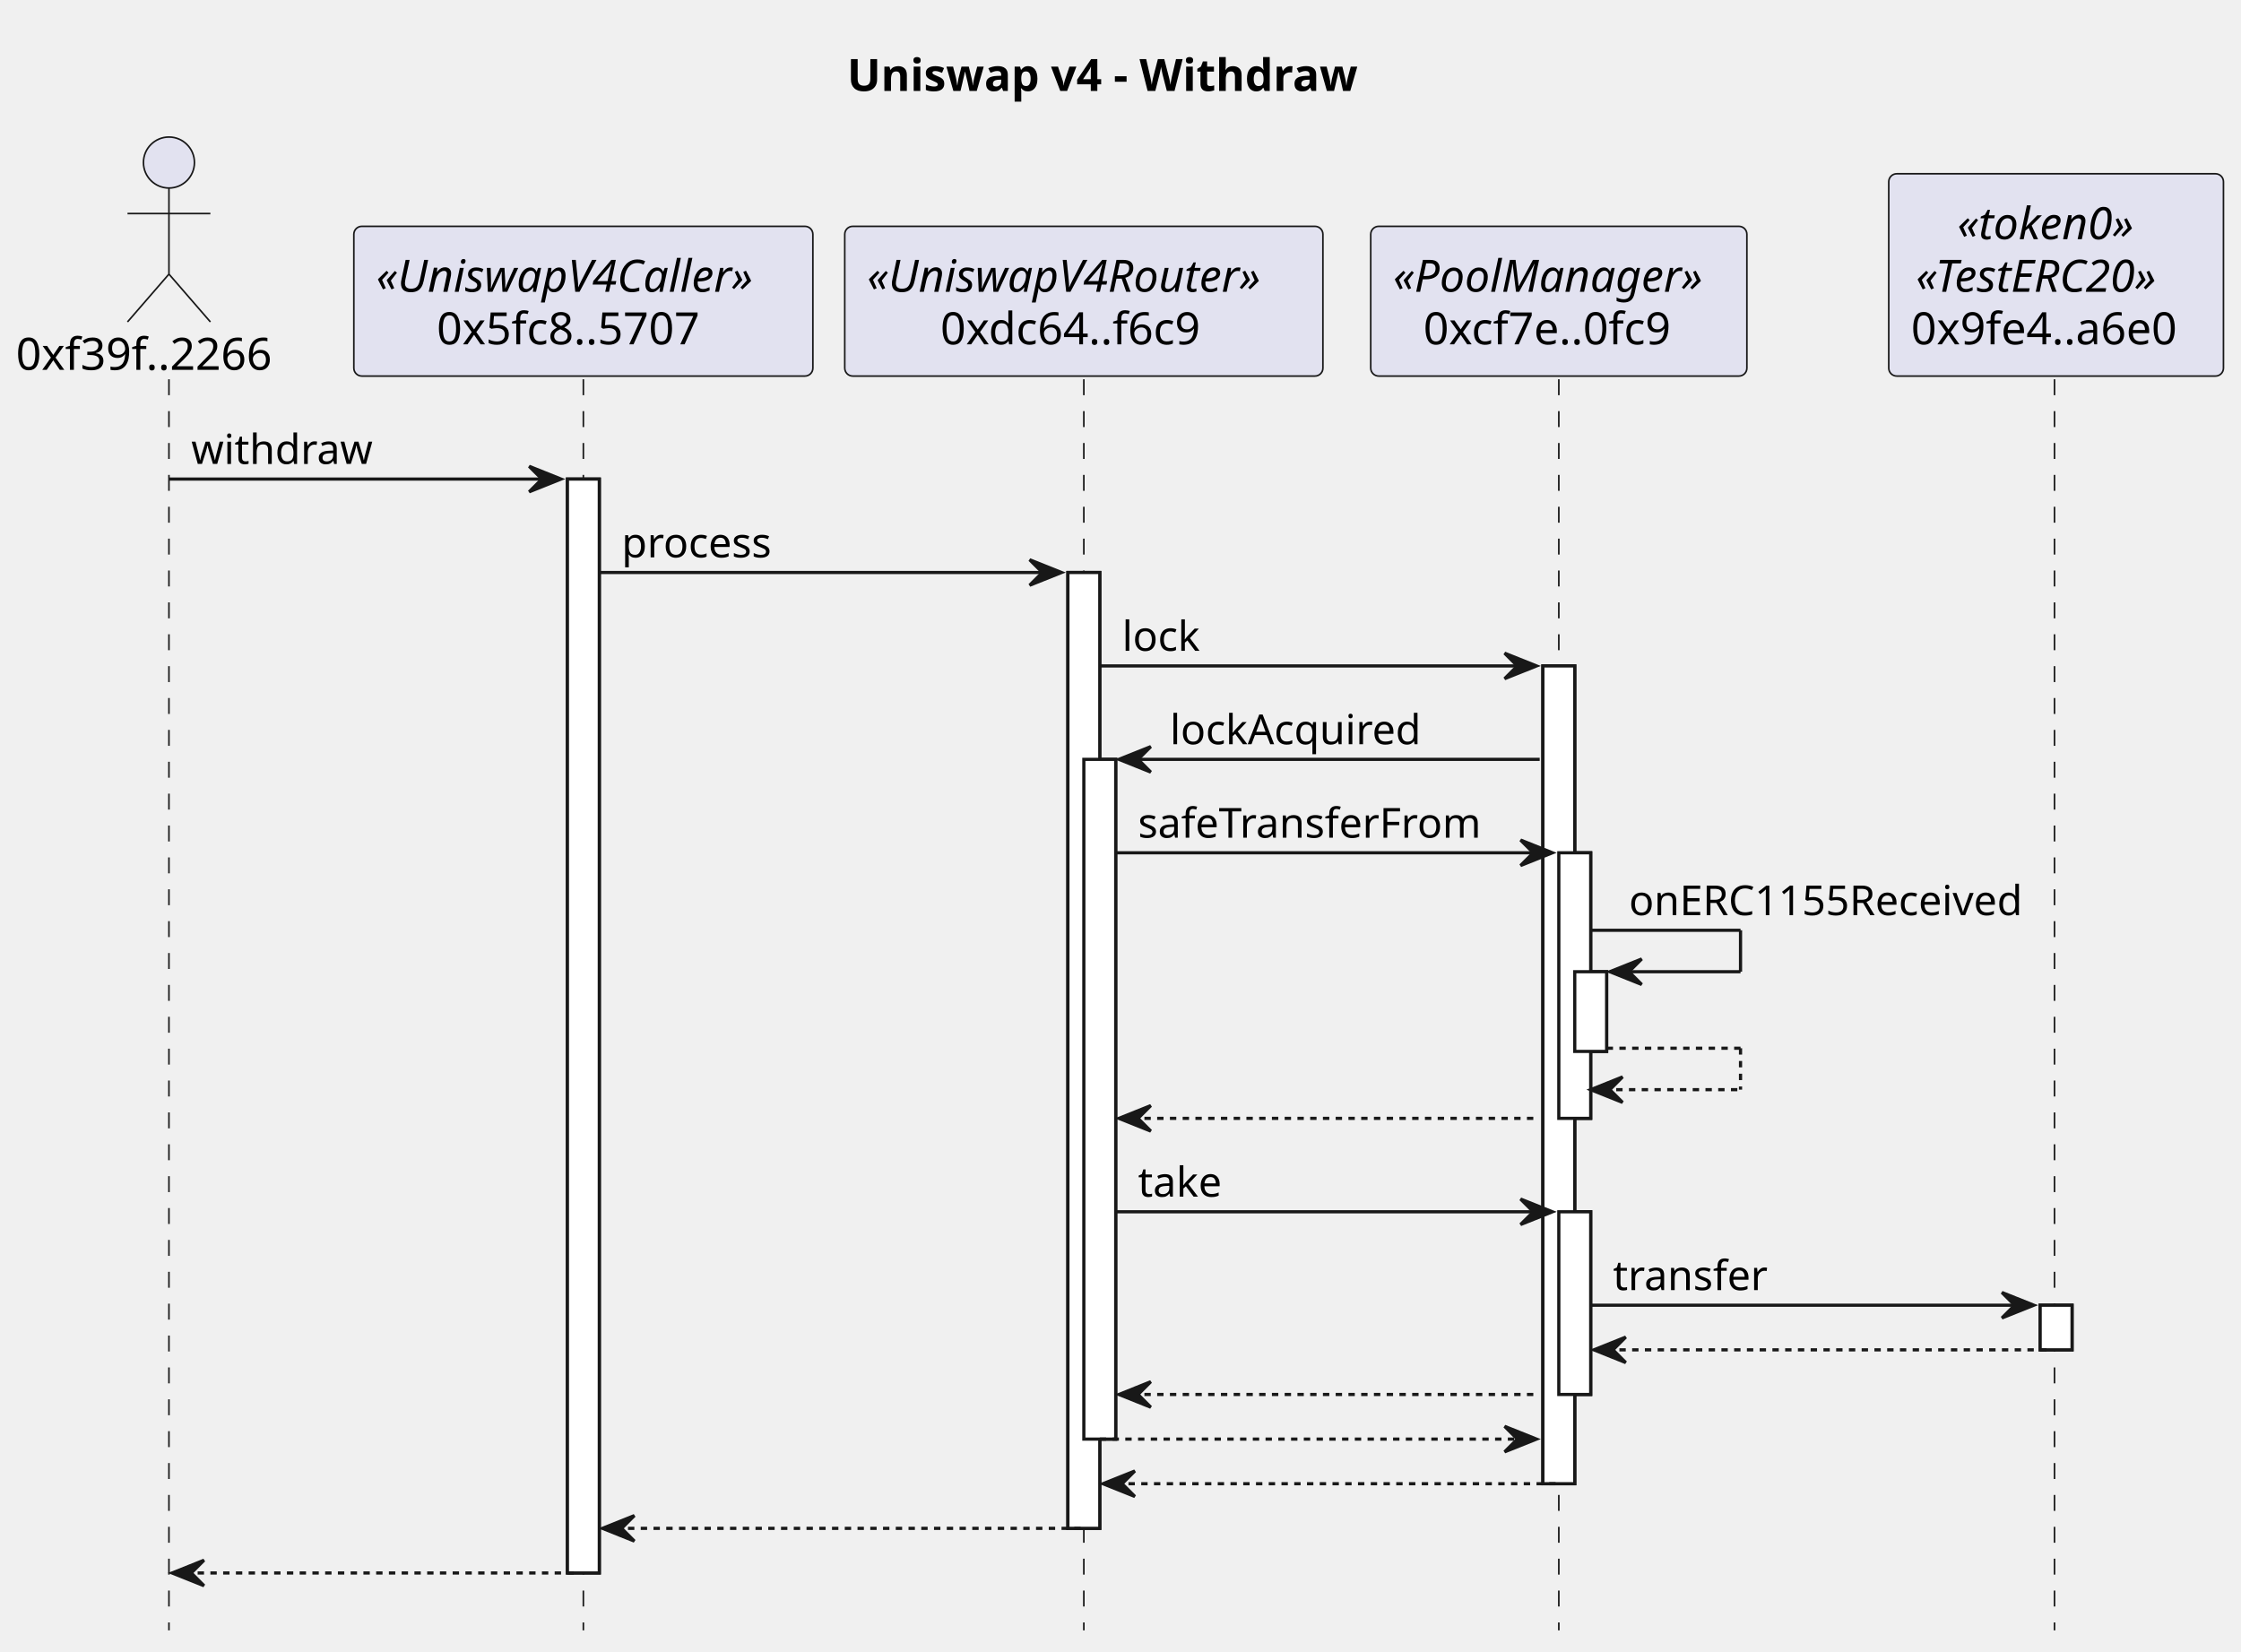
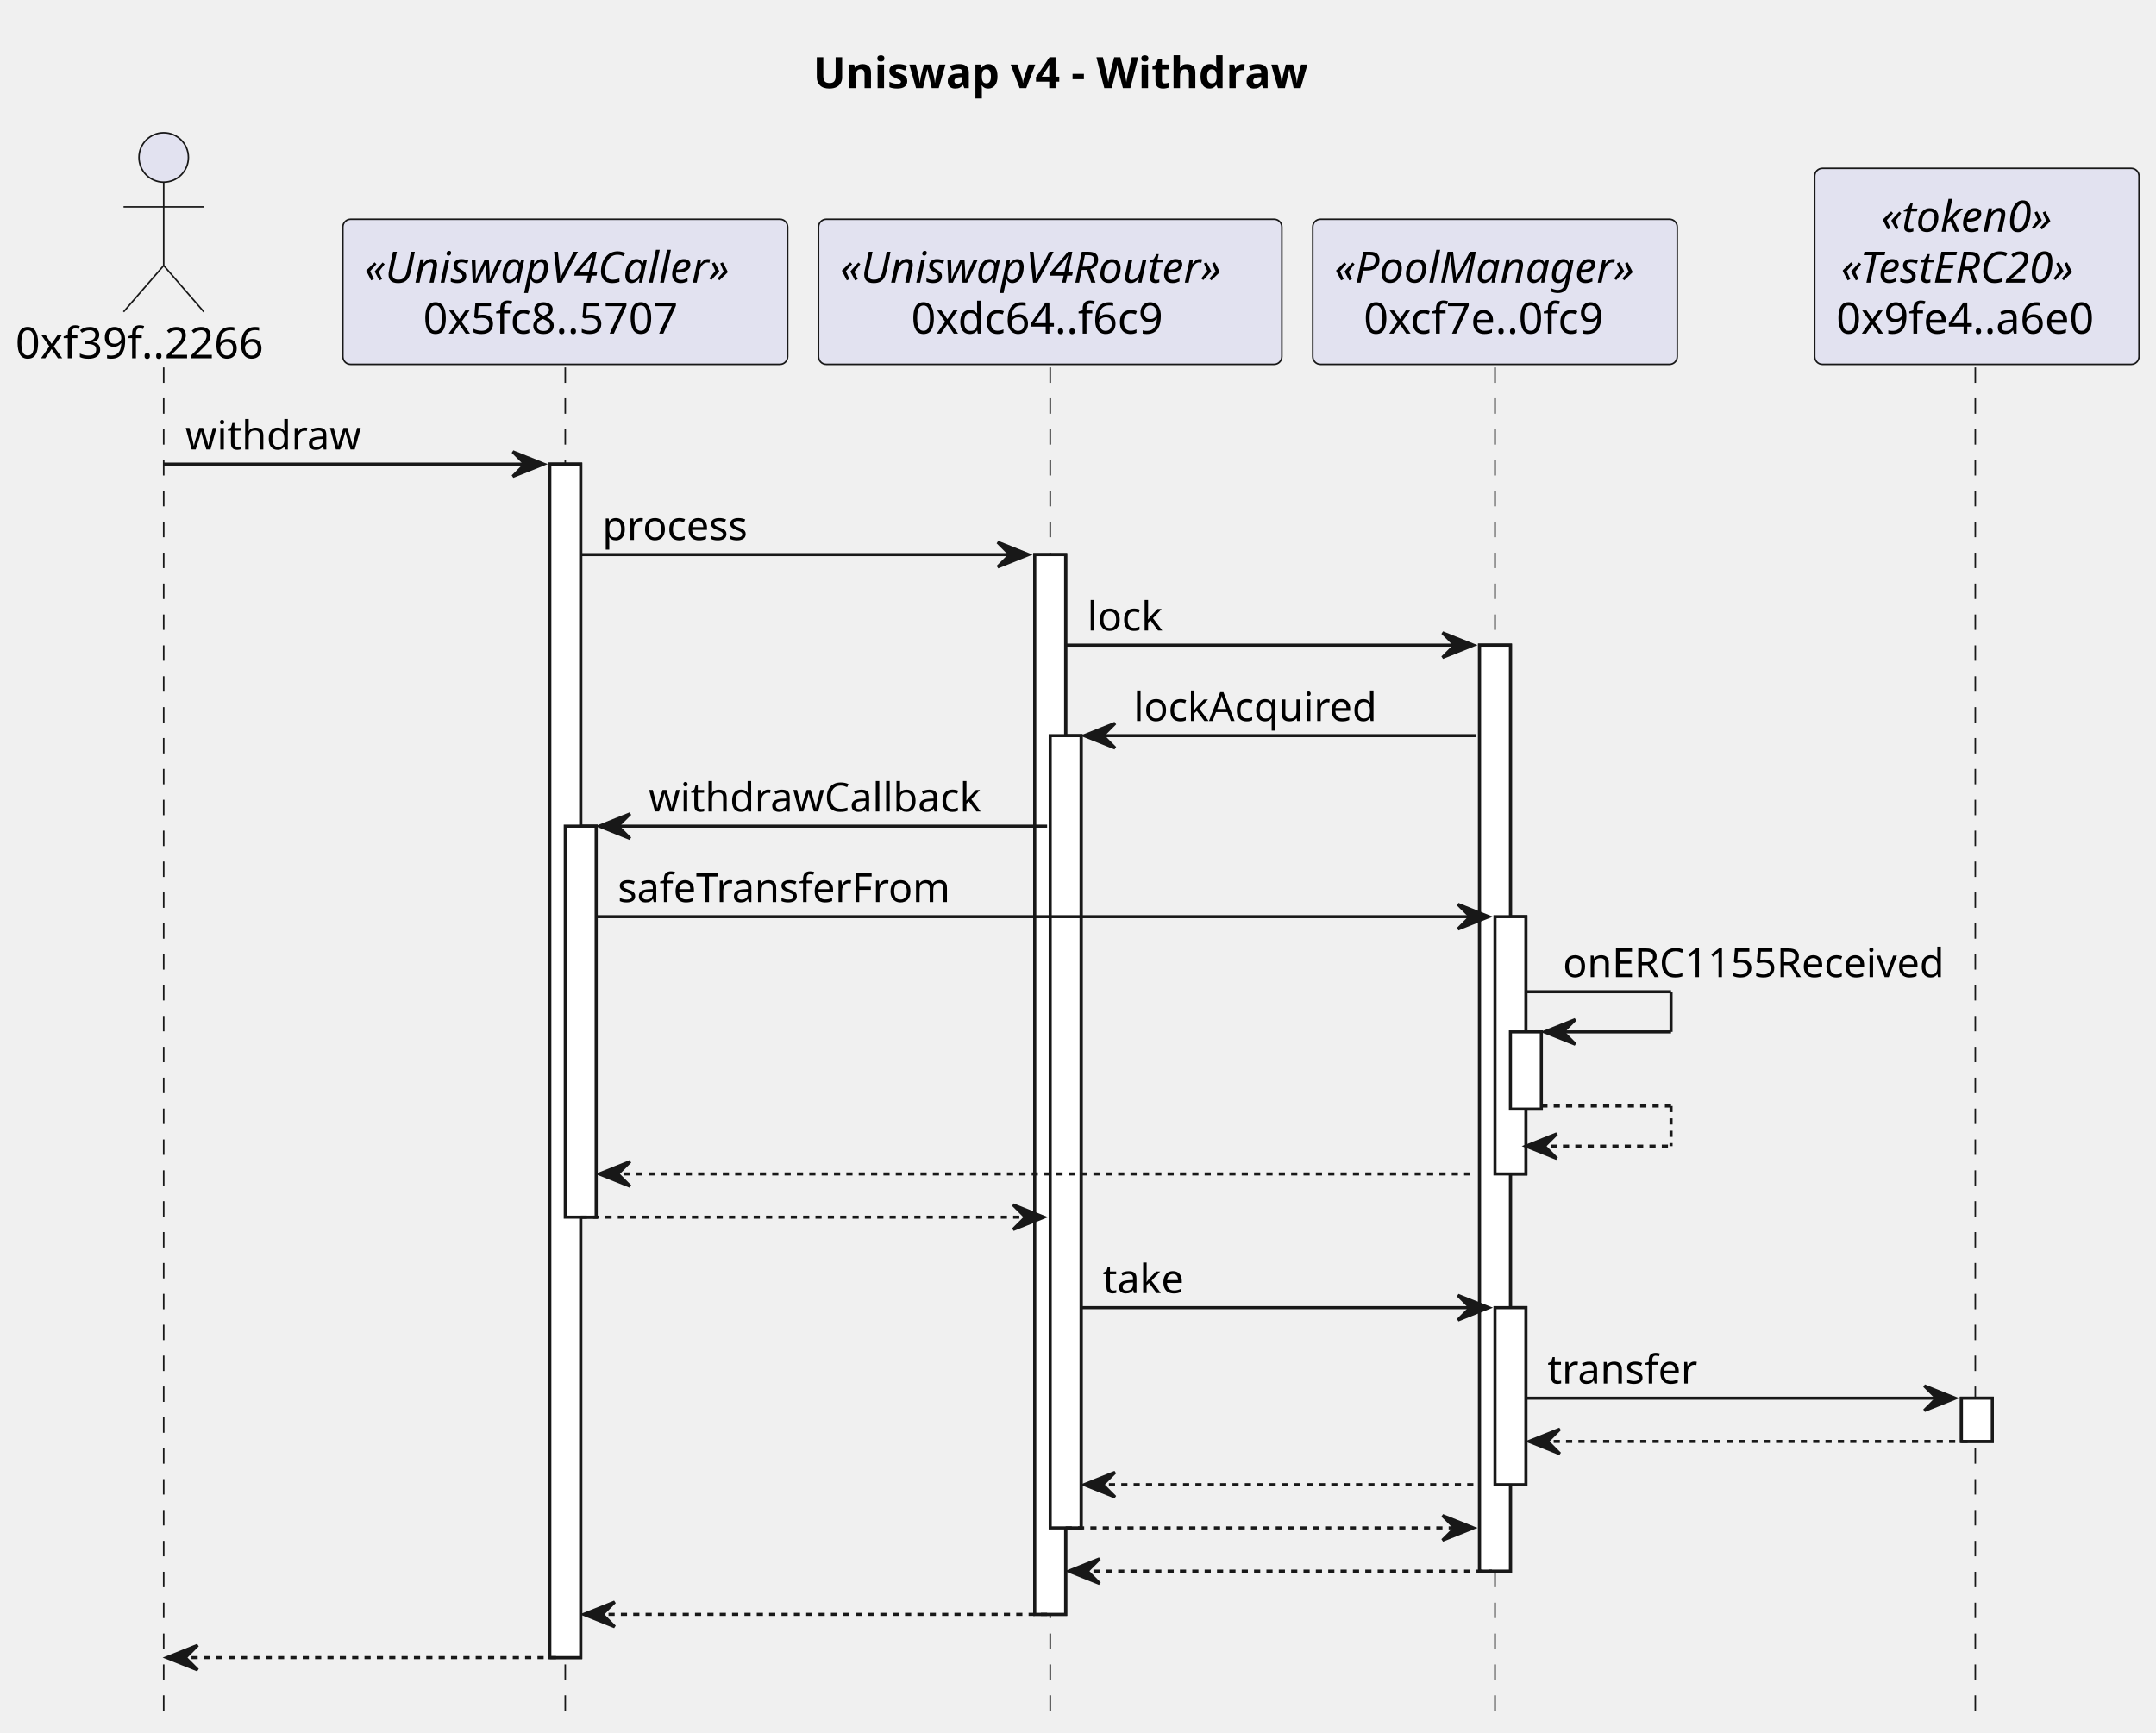
- <svg xmlns="http://www.w3.org/2000/svg" contentStyleType="text/css" height="518px" preserveAspectRatio="none" style="width:703px;height:518px;background:#FFFFFF;" version="1.1" viewBox="0 0 703 518" width="703px" zoomAndPan="magnify">
+ <svg xmlns="http://www.w3.org/2000/svg" contentStyleType="text/css" height="561px" preserveAspectRatio="none" style="width:698px;height:561px;background:#FFFFFF;" version="1.1" viewBox="0 0 698 561" width="698px" zoomAndPan="magnify">
  <defs />
  <g>
-     <text fill="#000000" font-family="sans-serif" font-size="14" font-weight="bold" lengthAdjust="spacing" textLength="170" x="265.75" y="28.535">Uniswap v4 - Withdraw</text>
-     <rect fill="#FFFFFF" height="343.174" style="stroke:#181818;stroke-width:1.0;" width="10" x="178" y="150.287" />
-     <rect fill="#FFFFFF" height="299.863" style="stroke:#181818;stroke-width:1.0;" width="10" x="335" y="179.598" />
-     <rect fill="#FFFFFF" height="213.242" style="stroke:#181818;stroke-width:1.0;" width="10" x="340" y="238.219" />
-     <rect fill="#FFFFFF" height="256.553" style="stroke:#181818;stroke-width:1.0;" width="10" x="484" y="208.908" />
-     <rect fill="#FFFFFF" height="83.311" style="stroke:#181818;stroke-width:1.0;" width="10" x="489" y="267.529" />
-     <rect fill="#FFFFFF" height="25" style="stroke:#181818;stroke-width:1.0;" width="10" x="494" y="304.84" />
-     <rect fill="#FFFFFF" height="57.31" style="stroke:#181818;stroke-width:1.0;" width="10" x="489" y="380.15" />
-     <rect fill="#FFFFFF" height="14" style="stroke:#181818;stroke-width:1.0;" width="10" x="640" y="409.461" />
-     <line style="stroke:#181818;stroke-width:0.5;stroke-dasharray:5.0,5.0;" x1="53" x2="53" y1="118.977" y2="511.461" />
-     <line style="stroke:#181818;stroke-width:0.5;stroke-dasharray:5.0,5.0;" x1="183" x2="183" y1="118.977" y2="511.461" />
-     <line style="stroke:#181818;stroke-width:0.5;stroke-dasharray:5.0,5.0;" x1="340" x2="340" y1="118.977" y2="511.461" />
-     <line style="stroke:#181818;stroke-width:0.5;stroke-dasharray:5.0,5.0;" x1="489" x2="489" y1="118.977" y2="511.461" />
-     <line style="stroke:#181818;stroke-width:0.5;stroke-dasharray:5.0,5.0;" x1="644.5" x2="644.5" y1="118.977" y2="511.461" />
+     <text fill="#000000" font-family="sans-serif" font-size="14" font-weight="bold" lengthAdjust="spacing" textLength="170" x="263.25" y="28.535">Uniswap v4 - Withdraw</text>
+     <rect fill="#FFFFFF" height="386.484" style="stroke:#181818;stroke-width:1.0;" width="10" x="178" y="150.287" />
+     <rect fill="#FFFFFF" height="126.621" style="stroke:#181818;stroke-width:1.0;" width="10" x="183" y="267.529" />
+     <rect fill="#FFFFFF" height="343.174" style="stroke:#181818;stroke-width:1.0;" width="10" x="335" y="179.598" />
+     <rect fill="#FFFFFF" height="256.553" style="stroke:#181818;stroke-width:1.0;" width="10" x="340" y="238.219" />
+     <rect fill="#FFFFFF" height="299.863" style="stroke:#181818;stroke-width:1.0;" width="10" x="479" y="208.908" />
+     <rect fill="#FFFFFF" height="83.311" style="stroke:#181818;stroke-width:1.0;" width="10" x="484" y="296.84" />
+     <rect fill="#FFFFFF" height="25" style="stroke:#181818;stroke-width:1.0;" width="10" x="489" y="334.15" />
+     <rect fill="#FFFFFF" height="57.31" style="stroke:#181818;stroke-width:1.0;" width="10" x="484" y="423.461" />
+     <rect fill="#FFFFFF" height="14" style="stroke:#181818;stroke-width:1.0;" width="10" x="635" y="452.772" />
+     <line style="stroke:#181818;stroke-width:0.5;stroke-dasharray:5.0,5.0;" x1="53" x2="53" y1="118.977" y2="554.771" />
+     <line style="stroke:#181818;stroke-width:0.5;stroke-dasharray:5.0,5.0;" x1="183" x2="183" y1="118.977" y2="554.771" />
+     <line style="stroke:#181818;stroke-width:0.5;stroke-dasharray:5.0,5.0;" x1="340" x2="340" y1="118.977" y2="554.771" />
+     <line style="stroke:#181818;stroke-width:0.5;stroke-dasharray:5.0,5.0;" x1="484" x2="484" y1="118.977" y2="554.771" />
+     <line style="stroke:#181818;stroke-width:0.5;stroke-dasharray:5.0,5.0;" x1="639.5" x2="639.5" y1="118.977" y2="554.771" />
    <text fill="#000000" font-family="sans-serif" font-size="14" lengthAdjust="spacing" textLength="90" x="5" y="116.023">0xf39f..2266</text>
    <ellipse cx="53" cy="50.988" fill="#E2E2F0" rx="8" ry="8" style="stroke:#181818;stroke-width:0.5;" />
    <path d="M53,58.988 L53,85.988 M40,66.988 L66,66.988 M53,85.988 L40,100.988 M53,85.988 L66,100.988 " fill="none" style="stroke:#181818;stroke-width:0.5;" />
    <rect fill="#E2E2F0" height="46.977" rx="2.5" ry="2.5" style="stroke:#181818;stroke-width:0.5;" width="144" x="111" y="71" />
    <text fill="#000000" font-family="sans-serif" font-size="14" font-style="italic" lengthAdjust="spacing" textLength="130" x="118" y="91.535">«UniswapV4Caller»</text>
    <text fill="#000000" font-family="sans-serif" font-size="14" lengthAdjust="spacing" textLength="92" x="137" y="108.023">0x5fc8..5707</text>
    <rect fill="#E2E2F0" height="46.977" rx="2.5" ry="2.5" style="stroke:#181818;stroke-width:0.5;" width="150" x="265" y="71" />
    <text fill="#000000" font-family="sans-serif" font-size="14" font-style="italic" lengthAdjust="spacing" textLength="136" x="272" y="91.535">«UniswapV4Router»</text>
    <text fill="#000000" font-family="sans-serif" font-size="14" lengthAdjust="spacing" textLength="90" x="295" y="108.023">0xdc64..f6c9</text>
-     <rect fill="#E2E2F0" height="46.977" rx="2.5" ry="2.5" style="stroke:#181818;stroke-width:0.5;" width="118" x="430" y="71" />
-     <text fill="#000000" font-family="sans-serif" font-size="14" font-style="italic" lengthAdjust="spacing" textLength="104" x="437" y="91.535">«PoolManager»</text>
-     <text fill="#000000" font-family="sans-serif" font-size="14" lengthAdjust="spacing" textLength="85" x="446.5" y="108.023">0xcf7e..0fc9</text>
-     <rect fill="#E2E2F0" height="63.465" rx="2.5" ry="2.5" style="stroke:#181818;stroke-width:0.5;" width="105" x="592.5" y="54.512" />
-     <text fill="#000000" font-family="sans-serif" font-size="14" font-style="italic" lengthAdjust="spacing" textLength="62" x="614" y="75.047">«token0»</text>
-     <text fill="#000000" font-family="sans-serif" font-size="14" font-style="italic" lengthAdjust="spacing" textLength="88" x="601" y="91.535">«TestERC20»</text>
-     <text fill="#000000" font-family="sans-serif" font-size="14" lengthAdjust="spacing" textLength="91" x="599.5" y="108.023">0x9fe4..a6e0</text>
-     <rect fill="#FFFFFF" height="343.174" style="stroke:#181818;stroke-width:1.0;" width="10" x="178" y="150.287" />
-     <rect fill="#FFFFFF" height="299.863" style="stroke:#181818;stroke-width:1.0;" width="10" x="335" y="179.598" />
-     <rect fill="#FFFFFF" height="213.242" style="stroke:#181818;stroke-width:1.0;" width="10" x="340" y="238.219" />
-     <rect fill="#FFFFFF" height="256.553" style="stroke:#181818;stroke-width:1.0;" width="10" x="484" y="208.908" />
-     <rect fill="#FFFFFF" height="83.311" style="stroke:#181818;stroke-width:1.0;" width="10" x="489" y="267.529" />
-     <rect fill="#FFFFFF" height="25" style="stroke:#181818;stroke-width:1.0;" width="10" x="494" y="304.84" />
-     <rect fill="#FFFFFF" height="57.31" style="stroke:#181818;stroke-width:1.0;" width="10" x="489" y="380.15" />
-     <rect fill="#FFFFFF" height="14" style="stroke:#181818;stroke-width:1.0;" width="10" x="640" y="409.461" />
+     <rect fill="#E2E2F0" height="46.977" rx="2.5" ry="2.5" style="stroke:#181818;stroke-width:0.5;" width="118" x="425" y="71" />
+     <text fill="#000000" font-family="sans-serif" font-size="14" font-style="italic" lengthAdjust="spacing" textLength="104" x="432" y="91.535">«PoolManager»</text>
+     <text fill="#000000" font-family="sans-serif" font-size="14" lengthAdjust="spacing" textLength="85" x="441.5" y="108.023">0xcf7e..0fc9</text>
+     <rect fill="#E2E2F0" height="63.465" rx="2.5" ry="2.5" style="stroke:#181818;stroke-width:0.5;" width="105" x="587.5" y="54.512" />
+     <text fill="#000000" font-family="sans-serif" font-size="14" font-style="italic" lengthAdjust="spacing" textLength="62" x="609" y="75.047">«token0»</text>
+     <text fill="#000000" font-family="sans-serif" font-size="14" font-style="italic" lengthAdjust="spacing" textLength="88" x="596" y="91.535">«TestERC20»</text>
+     <text fill="#000000" font-family="sans-serif" font-size="14" lengthAdjust="spacing" textLength="91" x="594.5" y="108.023">0x9fe4..a6e0</text>
+     <rect fill="#FFFFFF" height="386.484" style="stroke:#181818;stroke-width:1.0;" width="10" x="178" y="150.287" />
+     <rect fill="#FFFFFF" height="126.621" style="stroke:#181818;stroke-width:1.0;" width="10" x="183" y="267.529" />
+     <rect fill="#FFFFFF" height="343.174" style="stroke:#181818;stroke-width:1.0;" width="10" x="335" y="179.598" />
+     <rect fill="#FFFFFF" height="256.553" style="stroke:#181818;stroke-width:1.0;" width="10" x="340" y="238.219" />
+     <rect fill="#FFFFFF" height="299.863" style="stroke:#181818;stroke-width:1.0;" width="10" x="479" y="208.908" />
+     <rect fill="#FFFFFF" height="83.311" style="stroke:#181818;stroke-width:1.0;" width="10" x="484" y="296.84" />
+     <rect fill="#FFFFFF" height="25" style="stroke:#181818;stroke-width:1.0;" width="10" x="489" y="334.15" />
+     <rect fill="#FFFFFF" height="57.31" style="stroke:#181818;stroke-width:1.0;" width="10" x="484" y="423.461" />
+     <rect fill="#FFFFFF" height="14" style="stroke:#181818;stroke-width:1.0;" width="10" x="635" y="452.772" />
    <polygon fill="#181818" points="166,146.287,176,150.287,166,154.287,170,150.287" style="stroke:#181818;stroke-width:1.0;" />
    <line style="stroke:#181818;stroke-width:1.0;" x1="53" x2="172" y1="150.287" y2="150.287" />
    <text fill="#000000" font-family="sans-serif" font-size="13" lengthAdjust="spacing" textLength="57" x="60" y="145.545">withdraw</text>
    <polygon fill="#181818" points="323,175.598,333,179.598,323,183.598,327,179.598" style="stroke:#181818;stroke-width:1.0;" />
    <line style="stroke:#181818;stroke-width:1.0;" x1="188" x2="329" y1="179.598" y2="179.598" />
    <text fill="#000000" font-family="sans-serif" font-size="13" lengthAdjust="spacing" textLength="49" x="195" y="174.856">process</text>
-     <polygon fill="#181818" points="472,204.908,482,208.908,472,212.908,476,208.908" style="stroke:#181818;stroke-width:1.0;" />
-     <line style="stroke:#181818;stroke-width:1.0;" x1="345" x2="478" y1="208.908" y2="208.908" />
+     <polygon fill="#181818" points="467,204.908,477,208.908,467,212.908,471,208.908" style="stroke:#181818;stroke-width:1.0;" />
+     <line style="stroke:#181818;stroke-width:1.0;" x1="345" x2="473" y1="208.908" y2="208.908" />
    <text fill="#000000" font-family="sans-serif" font-size="13" lengthAdjust="spacing" textLength="27" x="352" y="204.166">lock</text>
    <polygon fill="#181818" points="361,234.219,351,238.219,361,242.219,357,238.219" style="stroke:#181818;stroke-width:1.0;" />
-     <line style="stroke:#181818;stroke-width:1.0;" x1="355" x2="483" y1="238.219" y2="238.219" />
+     <line style="stroke:#181818;stroke-width:1.0;" x1="355" x2="478" y1="238.219" y2="238.219" />
    <text fill="#000000" font-family="sans-serif" font-size="13" lengthAdjust="spacing" textLength="83" x="367" y="233.477">lockAcquired</text>
-     <polygon fill="#181818" points="477,263.529,487,267.529,477,271.529,481,267.529" style="stroke:#181818;stroke-width:1.0;" />
-     <line style="stroke:#181818;stroke-width:1.0;" x1="350" x2="483" y1="267.529" y2="267.529" />
-     <text fill="#000000" font-family="sans-serif" font-size="13" lengthAdjust="spacing" textLength="110" x="357" y="262.787">safeTransferFrom</text>
-     <line style="stroke:#181818;stroke-width:1.0;" x1="499" x2="546" y1="291.84" y2="291.84" />
-     <line style="stroke:#181818;stroke-width:1.0;" x1="546" x2="546" y1="291.84" y2="304.84" />
-     <line style="stroke:#181818;stroke-width:1.0;" x1="505" x2="546" y1="304.84" y2="304.84" />
-     <polygon fill="#181818" points="515,300.84,505,304.84,515,308.84,511,304.84" style="stroke:#181818;stroke-width:1.0;" />
-     <text fill="#000000" font-family="sans-serif" font-size="13" lengthAdjust="spacing" textLength="127" x="511" y="287.098">onERC1155Received</text>
-     <line style="stroke:#181818;stroke-width:1.0;stroke-dasharray:2.0,2.0;" x1="504" x2="546" y1="328.84" y2="328.84" />
-     <line style="stroke:#181818;stroke-width:1.0;stroke-dasharray:2.0,2.0;" x1="546" x2="546" y1="328.84" y2="341.84" />
-     <line style="stroke:#181818;stroke-width:1.0;stroke-dasharray:2.0,2.0;" x1="499" x2="546" y1="341.84" y2="341.84" />
-     <polygon fill="#181818" points="509,337.84,499,341.84,509,345.84,505,341.84" style="stroke:#181818;stroke-width:1.0;" />
-     <polygon fill="#181818" points="361,346.84,351,350.84,361,354.84,357,350.84" style="stroke:#181818;stroke-width:1.0;" />
-     <line style="stroke:#181818;stroke-width:1.0;stroke-dasharray:2.0,2.0;" x1="355" x2="483" y1="350.84" y2="350.84" />
-     <polygon fill="#181818" points="477,376.15,487,380.15,477,384.15,481,380.15" style="stroke:#181818;stroke-width:1.0;" />
-     <line style="stroke:#181818;stroke-width:1.0;" x1="350" x2="483" y1="380.15" y2="380.15" />
-     <text fill="#000000" font-family="sans-serif" font-size="13" lengthAdjust="spacing" textLength="27" x="357" y="375.408">take</text>
-     <polygon fill="#181818" points="628,405.461,638,409.461,628,413.461,632,409.461" style="stroke:#181818;stroke-width:1.0;" />
-     <line style="stroke:#181818;stroke-width:1.0;" x1="499" x2="634" y1="409.461" y2="409.461" />
-     <text fill="#000000" font-family="sans-serif" font-size="13" lengthAdjust="spacing" textLength="49" x="506" y="404.719">transfer</text>
-     <polygon fill="#181818" points="510,419.461,500,423.461,510,427.461,506,423.461" style="stroke:#181818;stroke-width:1.0;" />
-     <line style="stroke:#181818;stroke-width:1.0;stroke-dasharray:2.0,2.0;" x1="504" x2="644" y1="423.461" y2="423.461" />
-     <polygon fill="#181818" points="361,433.461,351,437.461,361,441.461,357,437.461" style="stroke:#181818;stroke-width:1.0;" />
-     <line style="stroke:#181818;stroke-width:1.0;stroke-dasharray:2.0,2.0;" x1="355" x2="483" y1="437.461" y2="437.461" />
-     <polygon fill="#181818" points="472,447.461,482,451.461,472,455.461,476,451.461" style="stroke:#181818;stroke-width:1.0;" />
-     <line style="stroke:#181818;stroke-width:1.0;stroke-dasharray:2.0,2.0;" x1="345" x2="478" y1="451.461" y2="451.461" />
-     <polygon fill="#181818" points="356,461.461,346,465.461,356,469.461,352,465.461" style="stroke:#181818;stroke-width:1.0;" />
-     <line style="stroke:#181818;stroke-width:1.0;stroke-dasharray:2.0,2.0;" x1="350" x2="488" y1="465.461" y2="465.461" />
-     <polygon fill="#181818" points="199,475.461,189,479.461,199,483.461,195,479.461" style="stroke:#181818;stroke-width:1.0;" />
-     <line style="stroke:#181818;stroke-width:1.0;stroke-dasharray:2.0,2.0;" x1="193" x2="339" y1="479.461" y2="479.461" />
-     <polygon fill="#181818" points="64,489.461,54,493.461,64,497.461,60,493.461" style="stroke:#181818;stroke-width:1.0;" />
-     <line style="stroke:#181818;stroke-width:1.0;stroke-dasharray:2.0,2.0;" x1="58" x2="182" y1="493.461" y2="493.461" />
+     <polygon fill="#181818" points="204,263.529,194,267.529,204,271.529,200,267.529" style="stroke:#181818;stroke-width:1.0;" />
+     <line style="stroke:#181818;stroke-width:1.0;" x1="198" x2="339" y1="267.529" y2="267.529" />
+     <text fill="#000000" font-family="sans-serif" font-size="13" lengthAdjust="spacing" textLength="111" x="210" y="262.787">withdrawCallback</text>
+     <polygon fill="#181818" points="472,292.84,482,296.84,472,300.84,476,296.84" style="stroke:#181818;stroke-width:1.0;" />
+     <line style="stroke:#181818;stroke-width:1.0;" x1="193" x2="478" y1="296.84" y2="296.84" />
+     <text fill="#000000" font-family="sans-serif" font-size="13" lengthAdjust="spacing" textLength="110" x="200" y="292.098">safeTransferFrom</text>
+     <line style="stroke:#181818;stroke-width:1.0;" x1="494" x2="541" y1="321.15" y2="321.15" />
+     <line style="stroke:#181818;stroke-width:1.0;" x1="541" x2="541" y1="321.15" y2="334.15" />
+     <line style="stroke:#181818;stroke-width:1.0;" x1="500" x2="541" y1="334.15" y2="334.15" />
+     <polygon fill="#181818" points="510,330.15,500,334.15,510,338.15,506,334.15" style="stroke:#181818;stroke-width:1.0;" />
+     <text fill="#000000" font-family="sans-serif" font-size="13" lengthAdjust="spacing" textLength="127" x="506" y="316.408">onERC1155Received</text>
+     <line style="stroke:#181818;stroke-width:1.0;stroke-dasharray:2.0,2.0;" x1="499" x2="541" y1="358.15" y2="358.15" />
+     <line style="stroke:#181818;stroke-width:1.0;stroke-dasharray:2.0,2.0;" x1="541" x2="541" y1="358.15" y2="371.15" />
+     <line style="stroke:#181818;stroke-width:1.0;stroke-dasharray:2.0,2.0;" x1="494" x2="541" y1="371.15" y2="371.15" />
+     <polygon fill="#181818" points="504,367.15,494,371.15,504,375.15,500,371.15" style="stroke:#181818;stroke-width:1.0;" />
+     <polygon fill="#181818" points="204,376.15,194,380.15,204,384.15,200,380.15" style="stroke:#181818;stroke-width:1.0;" />
+     <line style="stroke:#181818;stroke-width:1.0;stroke-dasharray:2.0,2.0;" x1="198" x2="478" y1="380.15" y2="380.15" />
+     <polygon fill="#181818" points="328,390.15,338,394.15,328,398.15,332,394.15" style="stroke:#181818;stroke-width:1.0;" />
+     <line style="stroke:#181818;stroke-width:1.0;stroke-dasharray:2.0,2.0;" x1="188" x2="334" y1="394.15" y2="394.15" />
+     <polygon fill="#181818" points="472,419.461,482,423.461,472,427.461,476,423.461" style="stroke:#181818;stroke-width:1.0;" />
+     <line style="stroke:#181818;stroke-width:1.0;" x1="350" x2="478" y1="423.461" y2="423.461" />
+     <text fill="#000000" font-family="sans-serif" font-size="13" lengthAdjust="spacing" textLength="27" x="357" y="418.719">take</text>
+     <polygon fill="#181818" points="623,448.772,633,452.772,623,456.772,627,452.772" style="stroke:#181818;stroke-width:1.0;" />
+     <line style="stroke:#181818;stroke-width:1.0;" x1="494" x2="629" y1="452.772" y2="452.772" />
+     <text fill="#000000" font-family="sans-serif" font-size="13" lengthAdjust="spacing" textLength="49" x="501" y="448.029">transfer</text>
+     <polygon fill="#181818" points="505,462.772,495,466.772,505,470.772,501,466.772" style="stroke:#181818;stroke-width:1.0;" />
+     <line style="stroke:#181818;stroke-width:1.0;stroke-dasharray:2.0,2.0;" x1="499" x2="639" y1="466.772" y2="466.772" />
+     <polygon fill="#181818" points="361,476.772,351,480.772,361,484.772,357,480.772" style="stroke:#181818;stroke-width:1.0;" />
+     <line style="stroke:#181818;stroke-width:1.0;stroke-dasharray:2.0,2.0;" x1="355" x2="478" y1="480.772" y2="480.772" />
+     <polygon fill="#181818" points="467,490.772,477,494.772,467,498.772,471,494.772" style="stroke:#181818;stroke-width:1.0;" />
+     <line style="stroke:#181818;stroke-width:1.0;stroke-dasharray:2.0,2.0;" x1="345" x2="473" y1="494.772" y2="494.772" />
+     <polygon fill="#181818" points="356,504.772,346,508.772,356,512.771,352,508.772" style="stroke:#181818;stroke-width:1.0;" />
+     <line style="stroke:#181818;stroke-width:1.0;stroke-dasharray:2.0,2.0;" x1="350" x2="483" y1="508.772" y2="508.772" />
+     <polygon fill="#181818" points="199,518.771,189,522.771,199,526.771,195,522.771" style="stroke:#181818;stroke-width:1.0;" />
+     <line style="stroke:#181818;stroke-width:1.0;stroke-dasharray:2.0,2.0;" x1="193" x2="339" y1="522.771" y2="522.771" />
+     <polygon fill="#181818" points="64,532.771,54,536.771,64,540.771,60,536.771" style="stroke:#181818;stroke-width:1.0;" />
+     <line style="stroke:#181818;stroke-width:1.0;stroke-dasharray:2.0,2.0;" x1="58" x2="182" y1="536.771" y2="536.771" />
  </g>
</svg>
